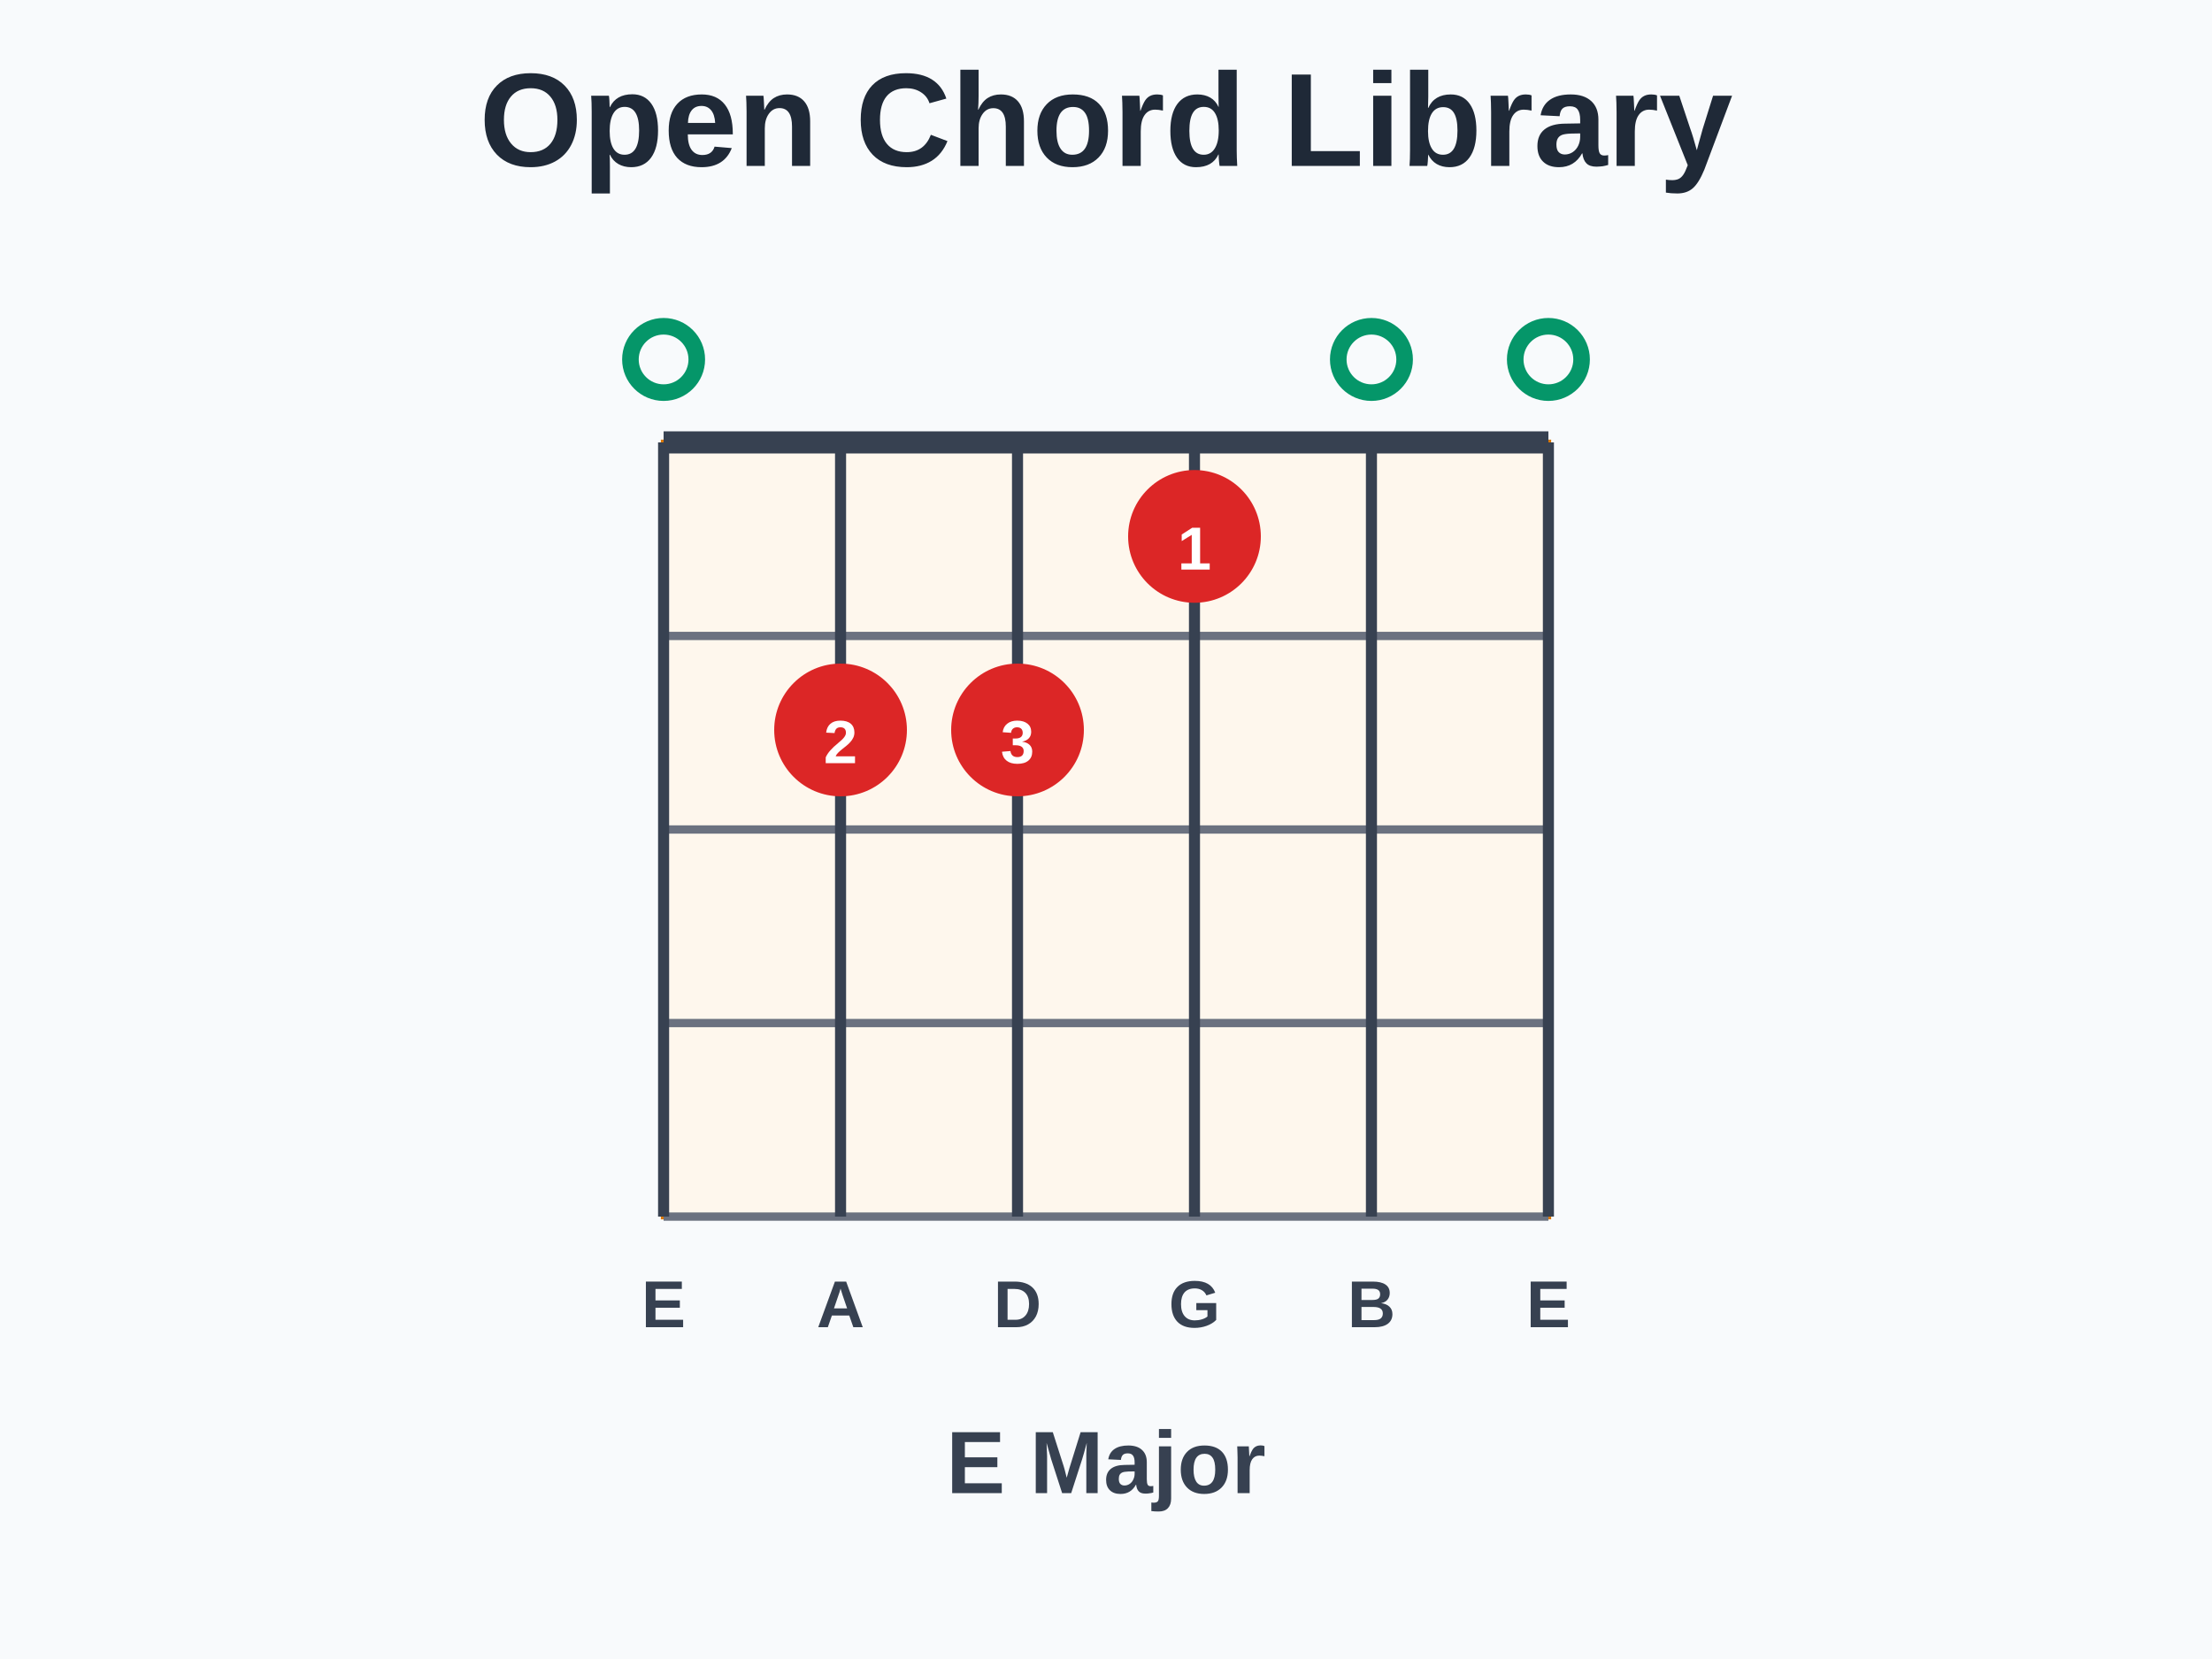
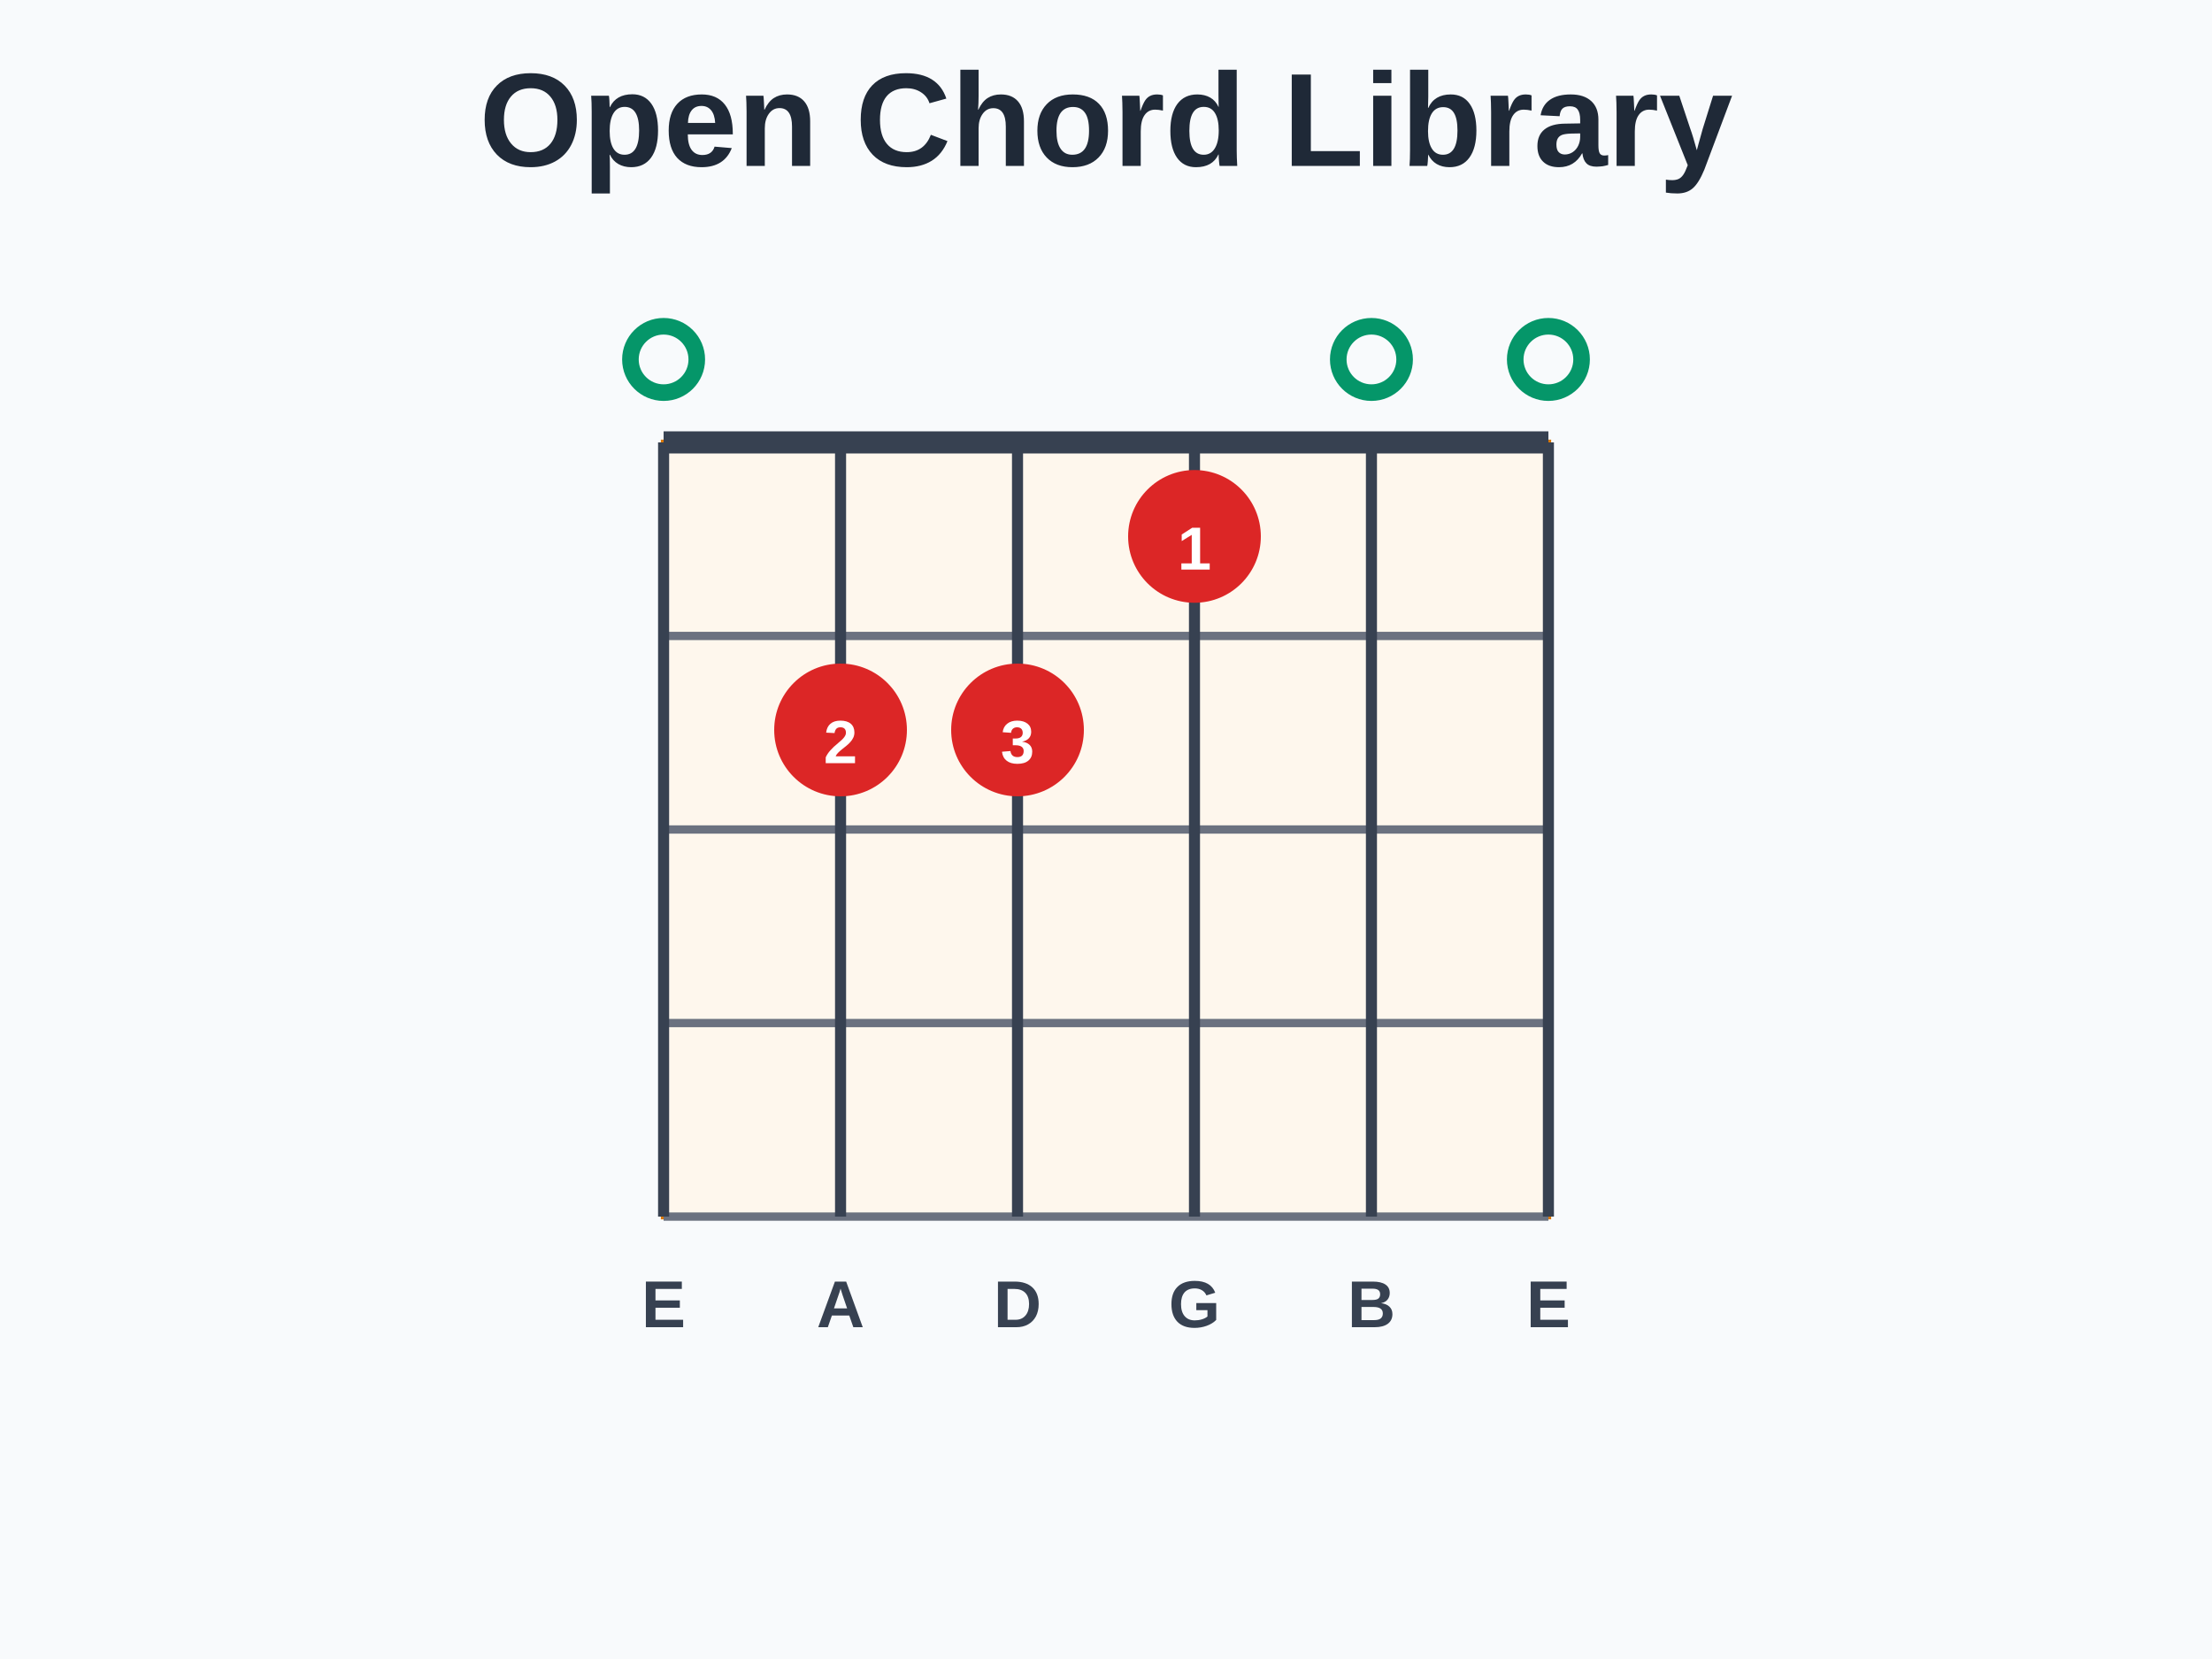
<svg xmlns="http://www.w3.org/2000/svg" viewBox="0 0 400 300">
  <rect width="400" height="300" fill="#f8fafc" />
  <text x="200" y="30" text-anchor="middle" font-family="Arial, sans-serif" font-size="24" font-weight="bold" fill="#1f2937">Open Chord Library</text>
  <rect x="120" y="80" width="160" height="140" fill="#fef7ed" stroke="#d97706" stroke-width="1" />
  <line x1="120" y1="80" x2="280" y2="80" stroke="#374151" stroke-width="4" />
  <line x1="120" y1="115" x2="280" y2="115" stroke="#6b7280" stroke-width="1.5" />
  <line x1="120" y1="150" x2="280" y2="150" stroke="#6b7280" stroke-width="1.5" />
  <line x1="120" y1="185" x2="280" y2="185" stroke="#6b7280" stroke-width="1.5" />
  <line x1="120" y1="220" x2="280" y2="220" stroke="#6b7280" stroke-width="1.5" />
  <line x1="120" y1="80" x2="120" y2="220" stroke="#374151" stroke-width="2" />
  <line x1="152" y1="80" x2="152" y2="220" stroke="#374151" stroke-width="2" />
  <line x1="184" y1="80" x2="184" y2="220" stroke="#374151" stroke-width="2" />
  <line x1="216" y1="80" x2="216" y2="220" stroke="#374151" stroke-width="2" />
  <line x1="248" y1="80" x2="248" y2="220" stroke="#374151" stroke-width="2" />
  <line x1="280" y1="80" x2="280" y2="220" stroke="#374151" stroke-width="2" />
  <circle cx="120" cy="65" r="6" fill="none" stroke="#059669" stroke-width="3" />
  <circle cx="248" cy="65" r="6" fill="none" stroke="#059669" stroke-width="3" />
  <circle cx="280" cy="65" r="6" fill="none" stroke="#059669" stroke-width="3" />
  <circle cx="152" cy="132" r="12" fill="#dc2626" />
  <text x="152" y="138" text-anchor="middle" font-family="Arial, sans-serif" font-size="11" font-weight="bold" fill="white">2</text>
  <circle cx="184" cy="132" r="12" fill="#dc2626" />
  <text x="184" y="138" text-anchor="middle" font-family="Arial, sans-serif" font-size="11" font-weight="bold" fill="white">3</text>
  <circle cx="216" cy="97" r="12" fill="#dc2626" />
  <text x="216" y="103" text-anchor="middle" font-family="Arial, sans-serif" font-size="11" font-weight="bold" fill="white">1</text>
  <text x="120" y="240" text-anchor="middle" font-family="Arial, sans-serif" font-size="12" font-weight="bold" fill="#374151">E</text>
  <text x="152" y="240" text-anchor="middle" font-family="Arial, sans-serif" font-size="12" font-weight="bold" fill="#374151">A</text>
  <text x="184" y="240" text-anchor="middle" font-family="Arial, sans-serif" font-size="12" font-weight="bold" fill="#374151">D</text>
  <text x="216" y="240" text-anchor="middle" font-family="Arial, sans-serif" font-size="12" font-weight="bold" fill="#374151">G</text>
  <text x="248" y="240" text-anchor="middle" font-family="Arial, sans-serif" font-size="12" font-weight="bold" fill="#374151">B</text>
  <text x="280" y="240" text-anchor="middle" font-family="Arial, sans-serif" font-size="12" font-weight="bold" fill="#374151">E</text>
-   <text x="200" y="270" text-anchor="middle" font-family="Arial, sans-serif" font-size="16" font-weight="bold" fill="#374151">E Major</text>
</svg>
